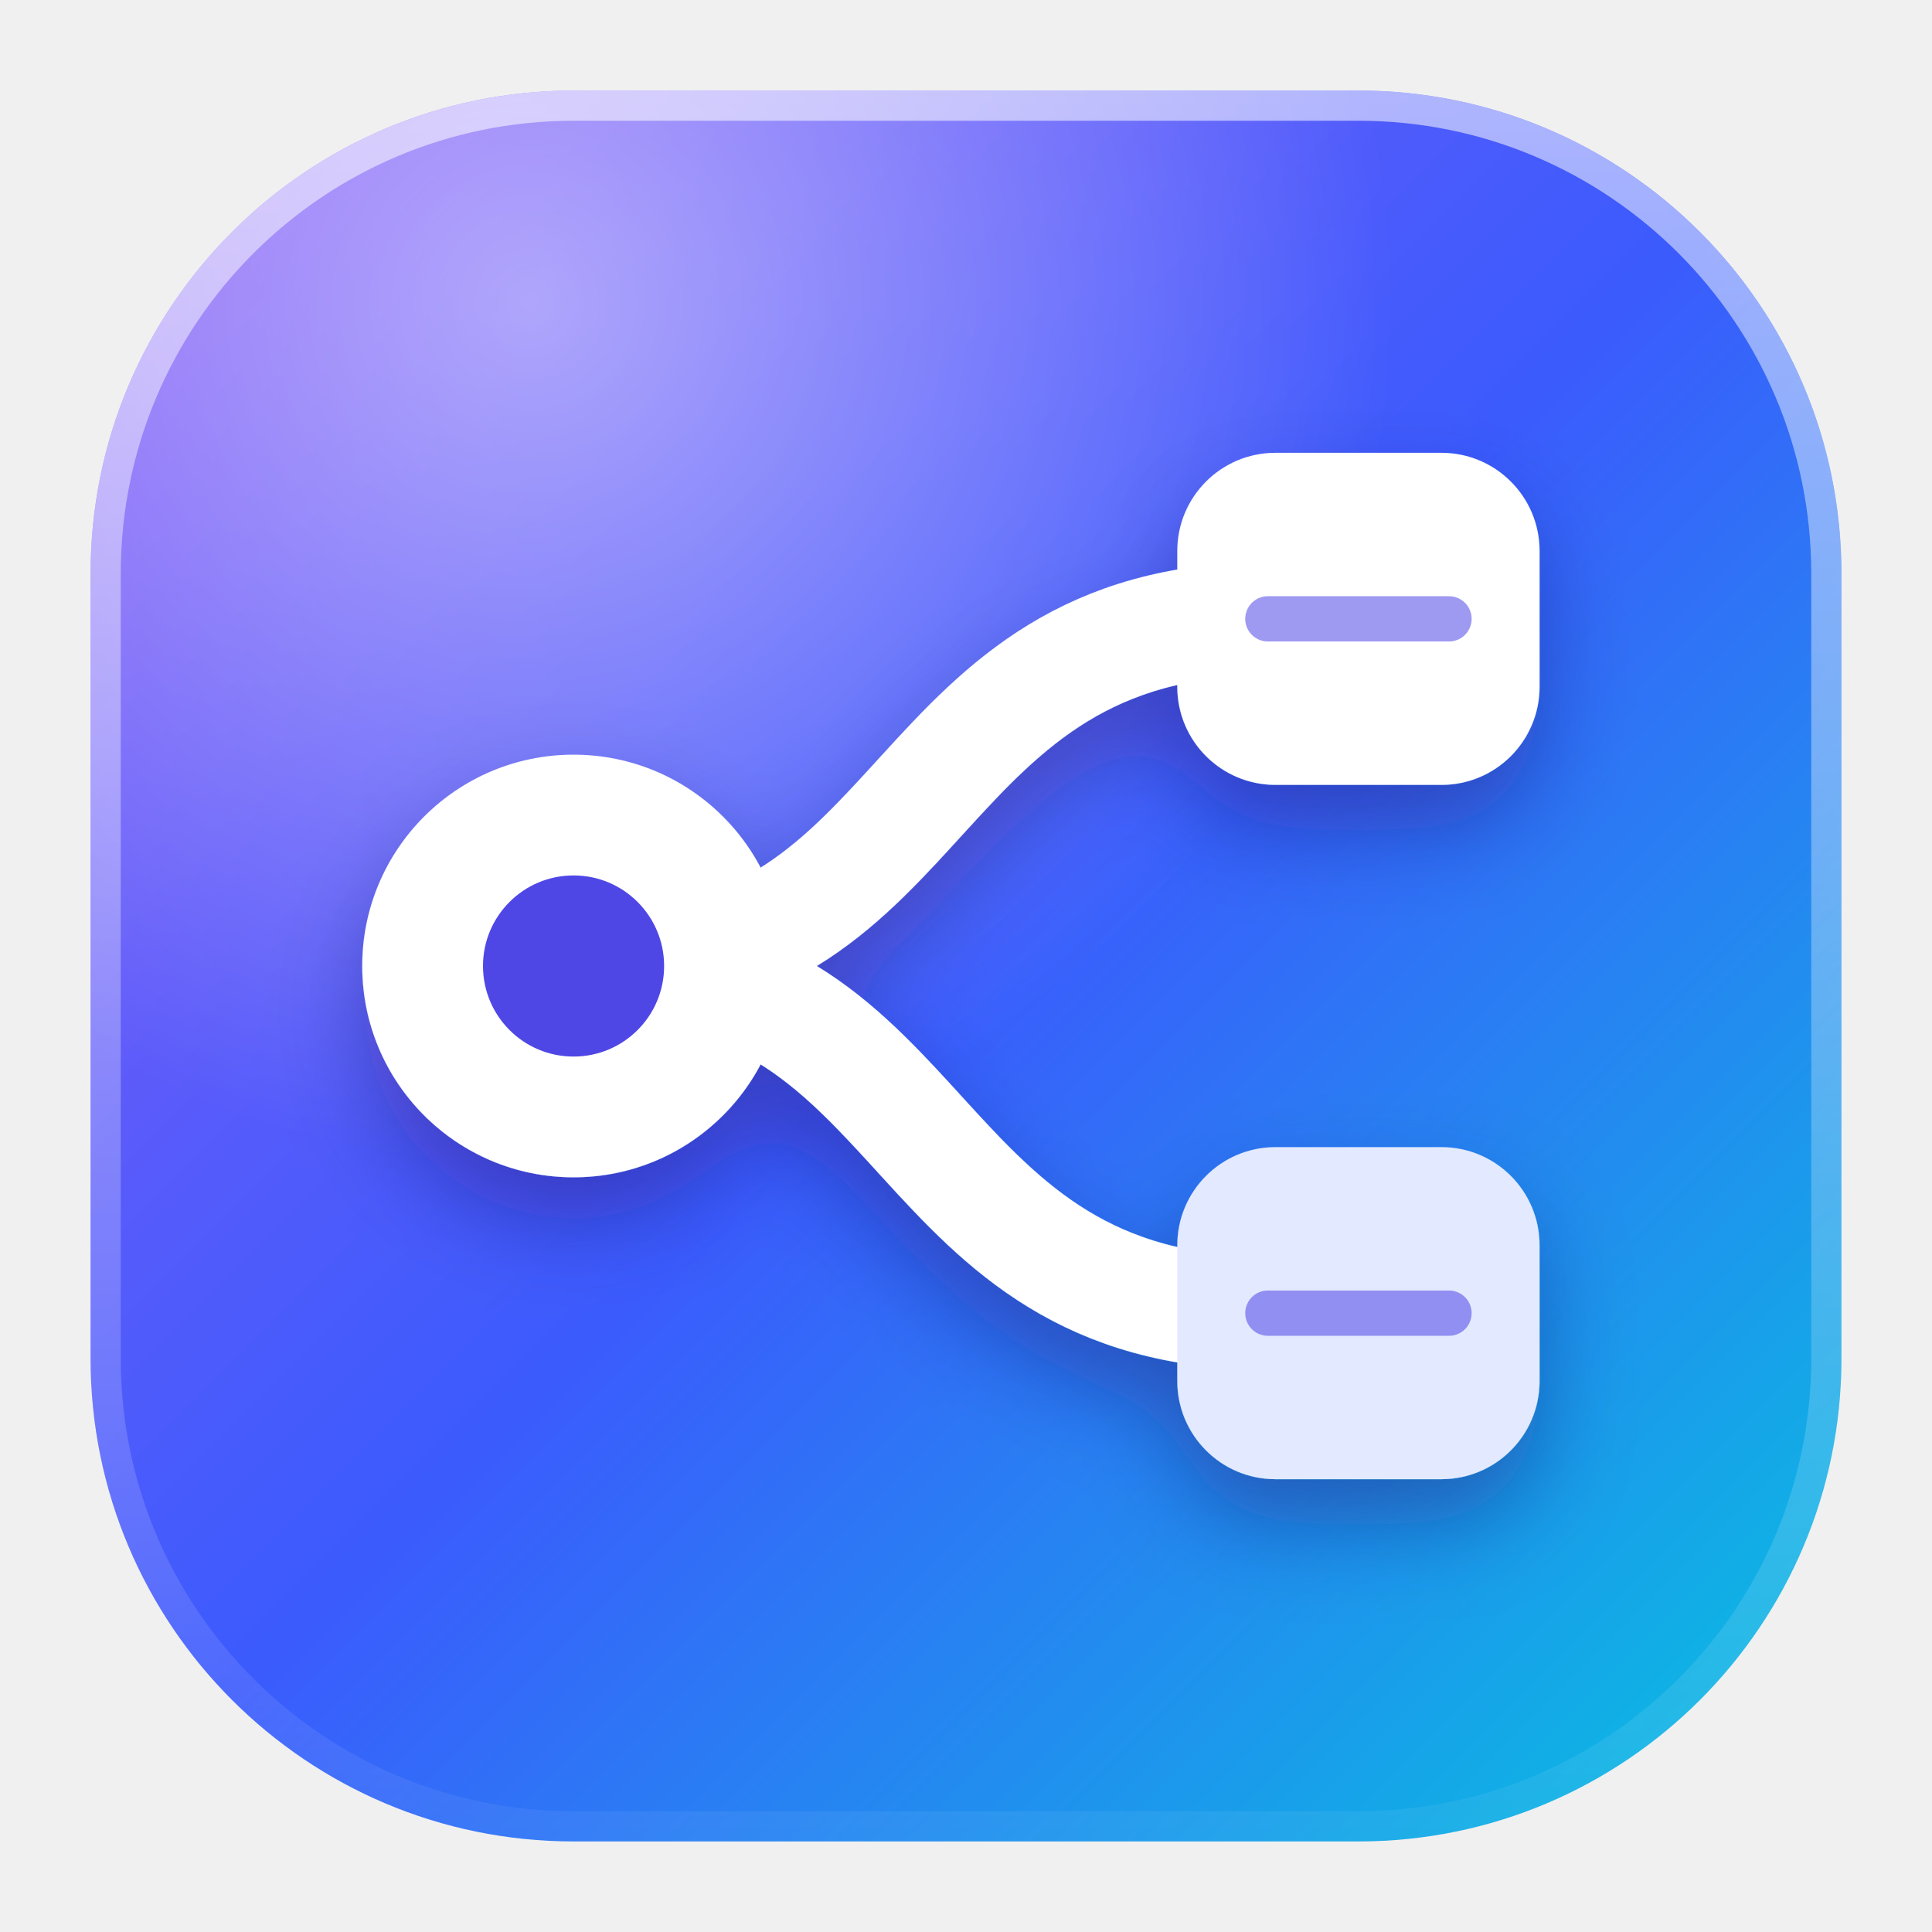
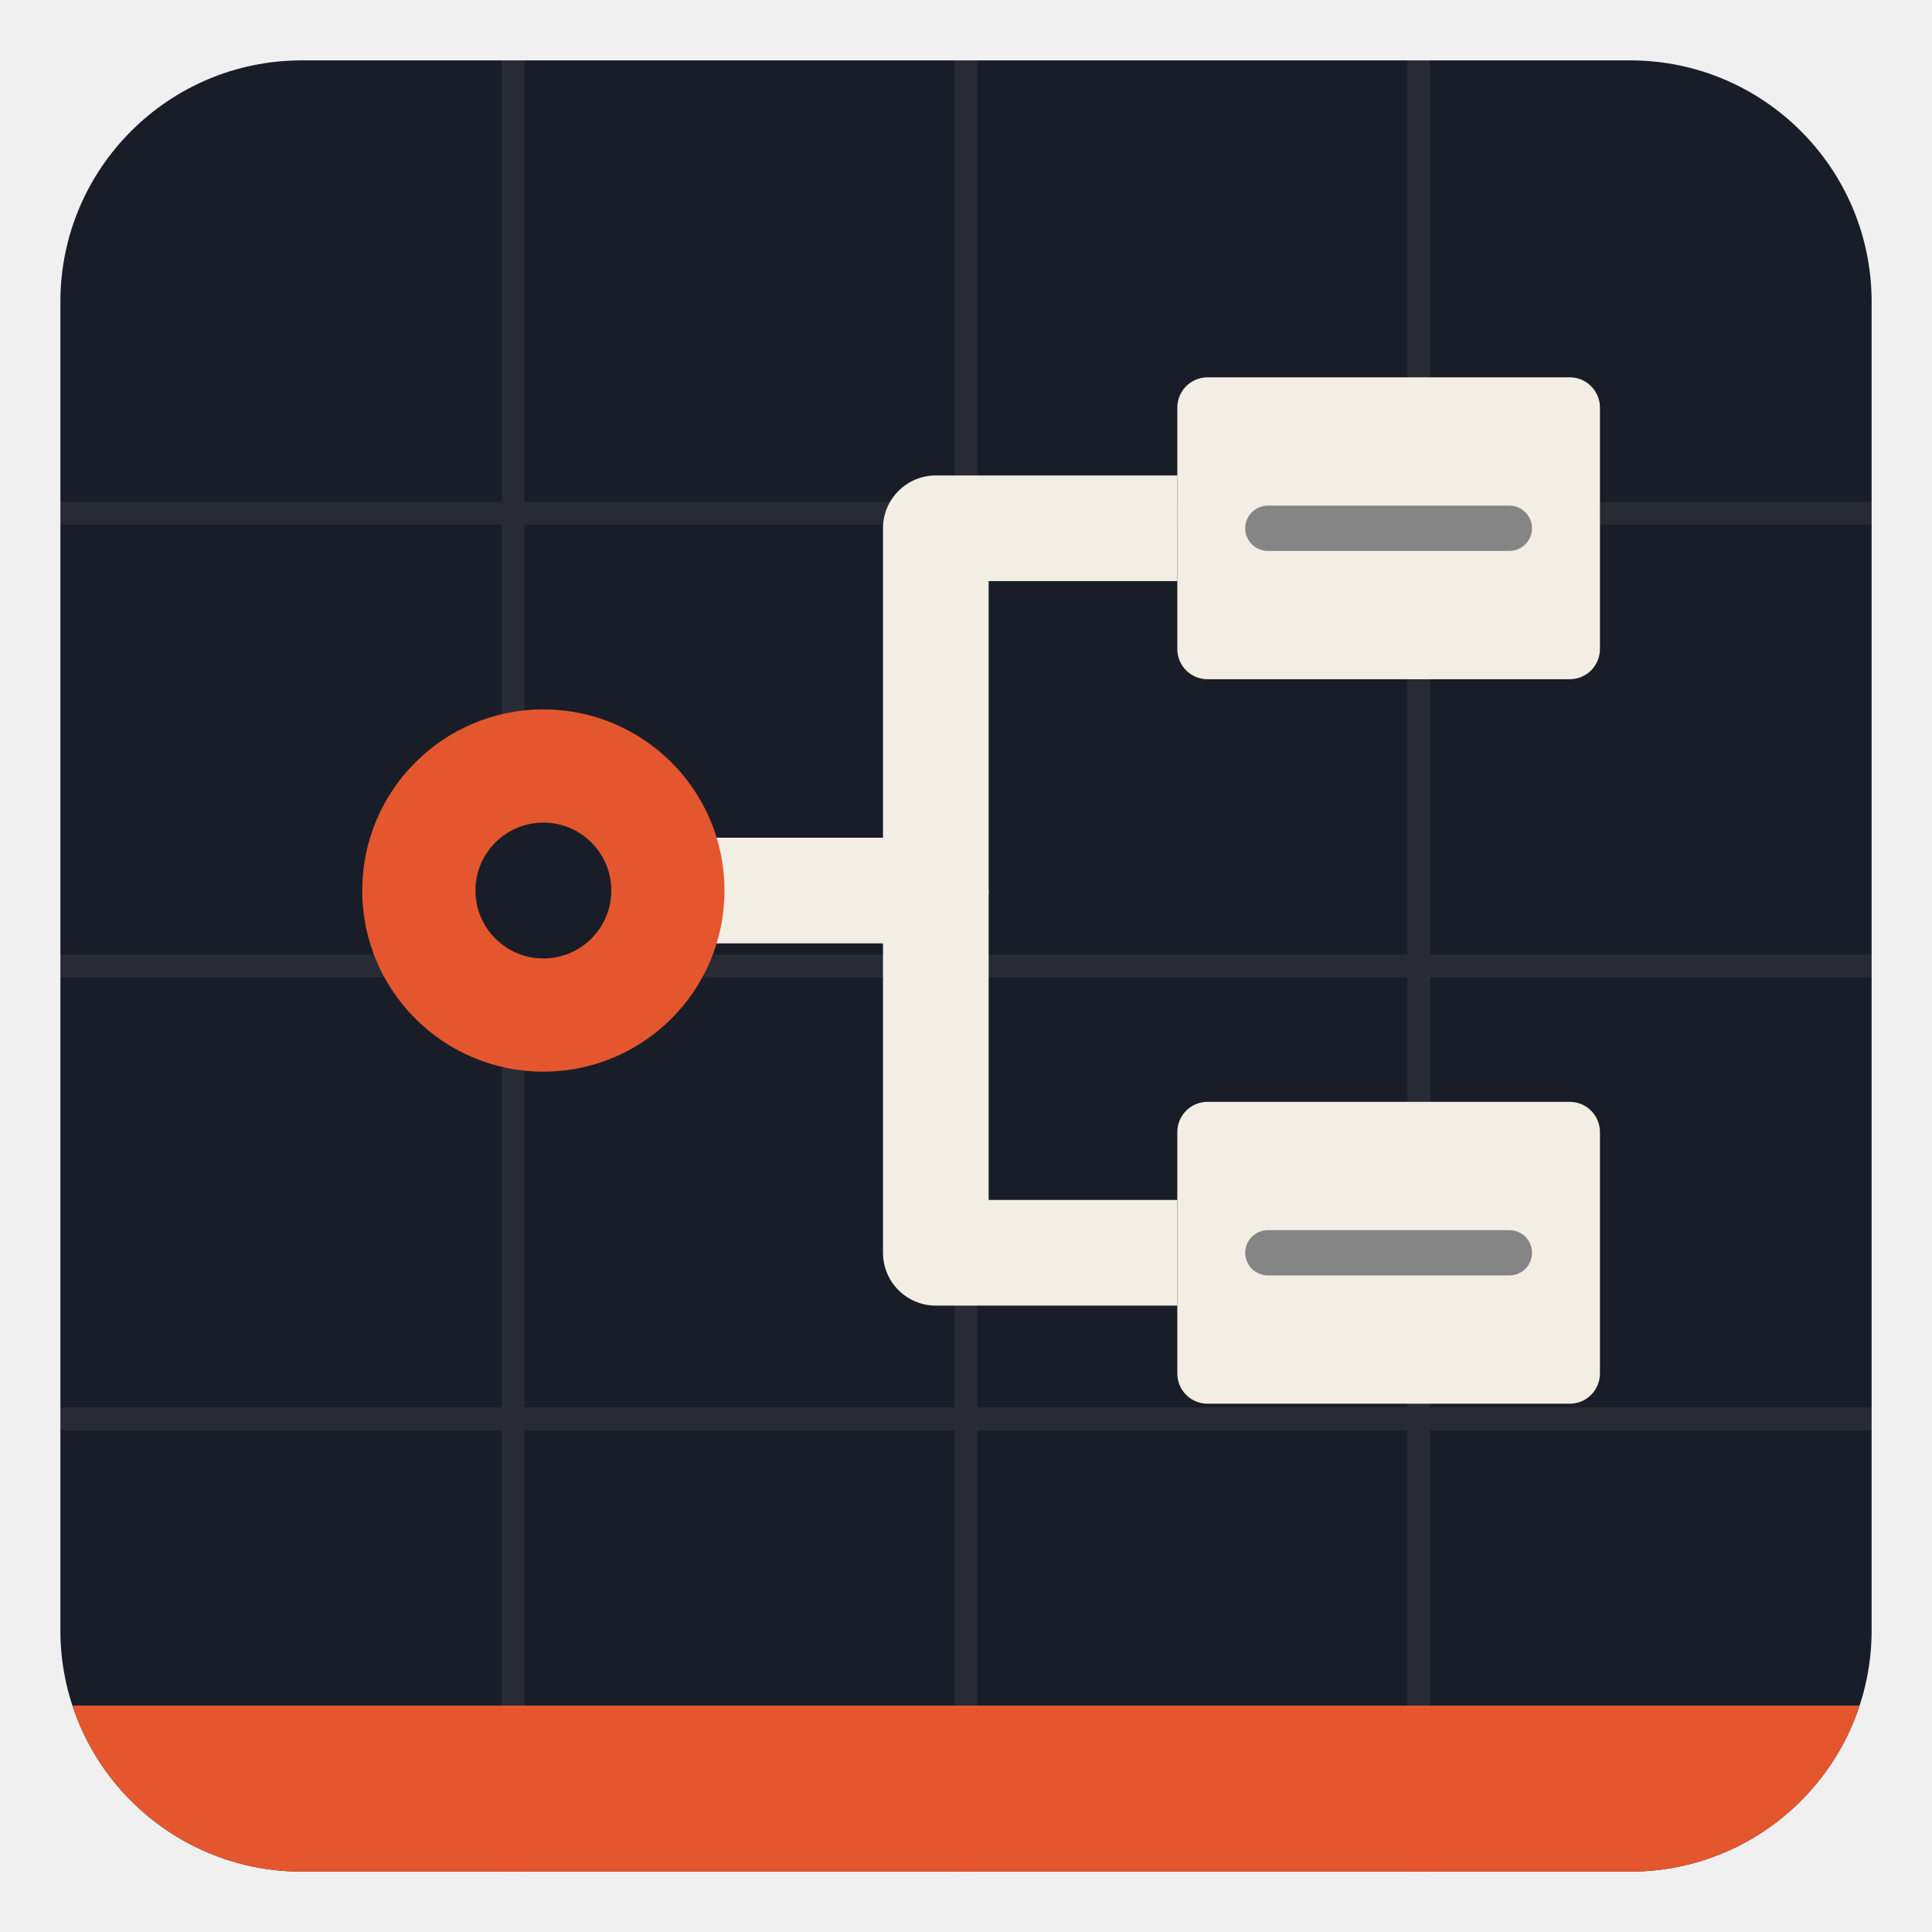
<svg xmlns="http://www.w3.org/2000/svg" viewBox="0 0 128 128">
  <defs>
-     <linearGradient id="bg" x1="0" y1="0" x2="1" y2="1">
-       <stop offset="0" stop-color="#8B5CF6" />
-       <stop offset="0.5" stop-color="#3B5BFD" />
-       <stop offset="1" stop-color="#06C3E0" />
-     </linearGradient>
-     <radialGradient id="shine" cx="0.25" cy="0.12" r="0.9">
-       <stop offset="0" stop-color="#fff" stop-opacity=".45" />
-       <stop offset=".55" stop-color="#fff" stop-opacity="0" />
-     </radialGradient>
-     <linearGradient id="edge" x1="0" y1="0" x2="0" y2="1">
-       <stop offset="0" stop-color="#fff" stop-opacity=".55" />
-       <stop offset="1" stop-color="#fff" stop-opacity=".05" />
-     </linearGradient>
-     <filter id="sh" x="-30%" y="-30%" width="160%" height="160%">
-       <feDropShadow dx="0" dy="3" stdDeviation="3" flood-color="#14105a" flood-opacity=".35" />
-     </filter>
+     <clipPath id="c">
+       <rect x="4" y="4" width="120" height="120" rx="16" />
+     </clipPath>
  </defs>
-   <rect x="6" y="6" width="116" height="116" rx="32" fill="url(#bg)" />
-   <rect x="6" y="6" width="116" height="116" rx="32" fill="url(#shine)" />
-   <rect x="7" y="7" width="114" height="114" rx="31" fill="none" stroke="url(#edge)" stroke-width="2" />
-   <g filter="url(#sh)">
-     <g fill="none" stroke="#fff" stroke-width="7.5" stroke-linecap="round">
-       <path d="M40 64 C62 64 60 41 84 41" />
-       <path d="M40 64 C62 64 60 87 84 87" />
-     </g>
-     <circle cx="38" cy="64" r="14" fill="#fff" />
-     <circle cx="38" cy="64" r="6" fill="#4F46E5" />
-     <rect x="78" y="30" width="24" height="22" rx="6.5" fill="#fff" />
-     <rect x="78" y="76" width="24" height="22" rx="6.5" fill="#E3E9FF" />
-     <path d="M84 41h12M84 87h12" stroke="#4F46E5" stroke-opacity=".55" stroke-width="3" stroke-linecap="round" />
+   <g clip-path="url(#c)">
+     <rect x="4" y="4" width="120" height="120" fill="#191d27" />
+     <path d="M4 34H124M4 64H124M4 94H124M34 4V124M64 4V124M94 4V124" stroke="#f2eee4" stroke-opacity=".07" stroke-width="1.5" />
+     <rect x="4" y="113" width="120" height="11" fill="#e4572e" />
  </g>
+   <g fill="none" stroke="#f2eee4" stroke-width="7" stroke-linejoin="round">
+     <path d="M46 59H62V35H78" />
+     <path d="M62 59V83H78" />
+   </g>
+   <circle cx="36" cy="59" r="12" fill="#e4572e" />
+   <circle cx="36" cy="59" r="4.5" fill="#191d27" />
+   <rect x="78" y="25" width="28" height="20" rx="2" fill="#f2eee4" />
+   <rect x="78" y="73" width="28" height="20" rx="2" fill="#f2eee4" />
+   <path d="M84 35H100M84 83H100" stroke="#191d27" stroke-width="3" stroke-linecap="round" stroke-opacity=".5" />
</svg>
